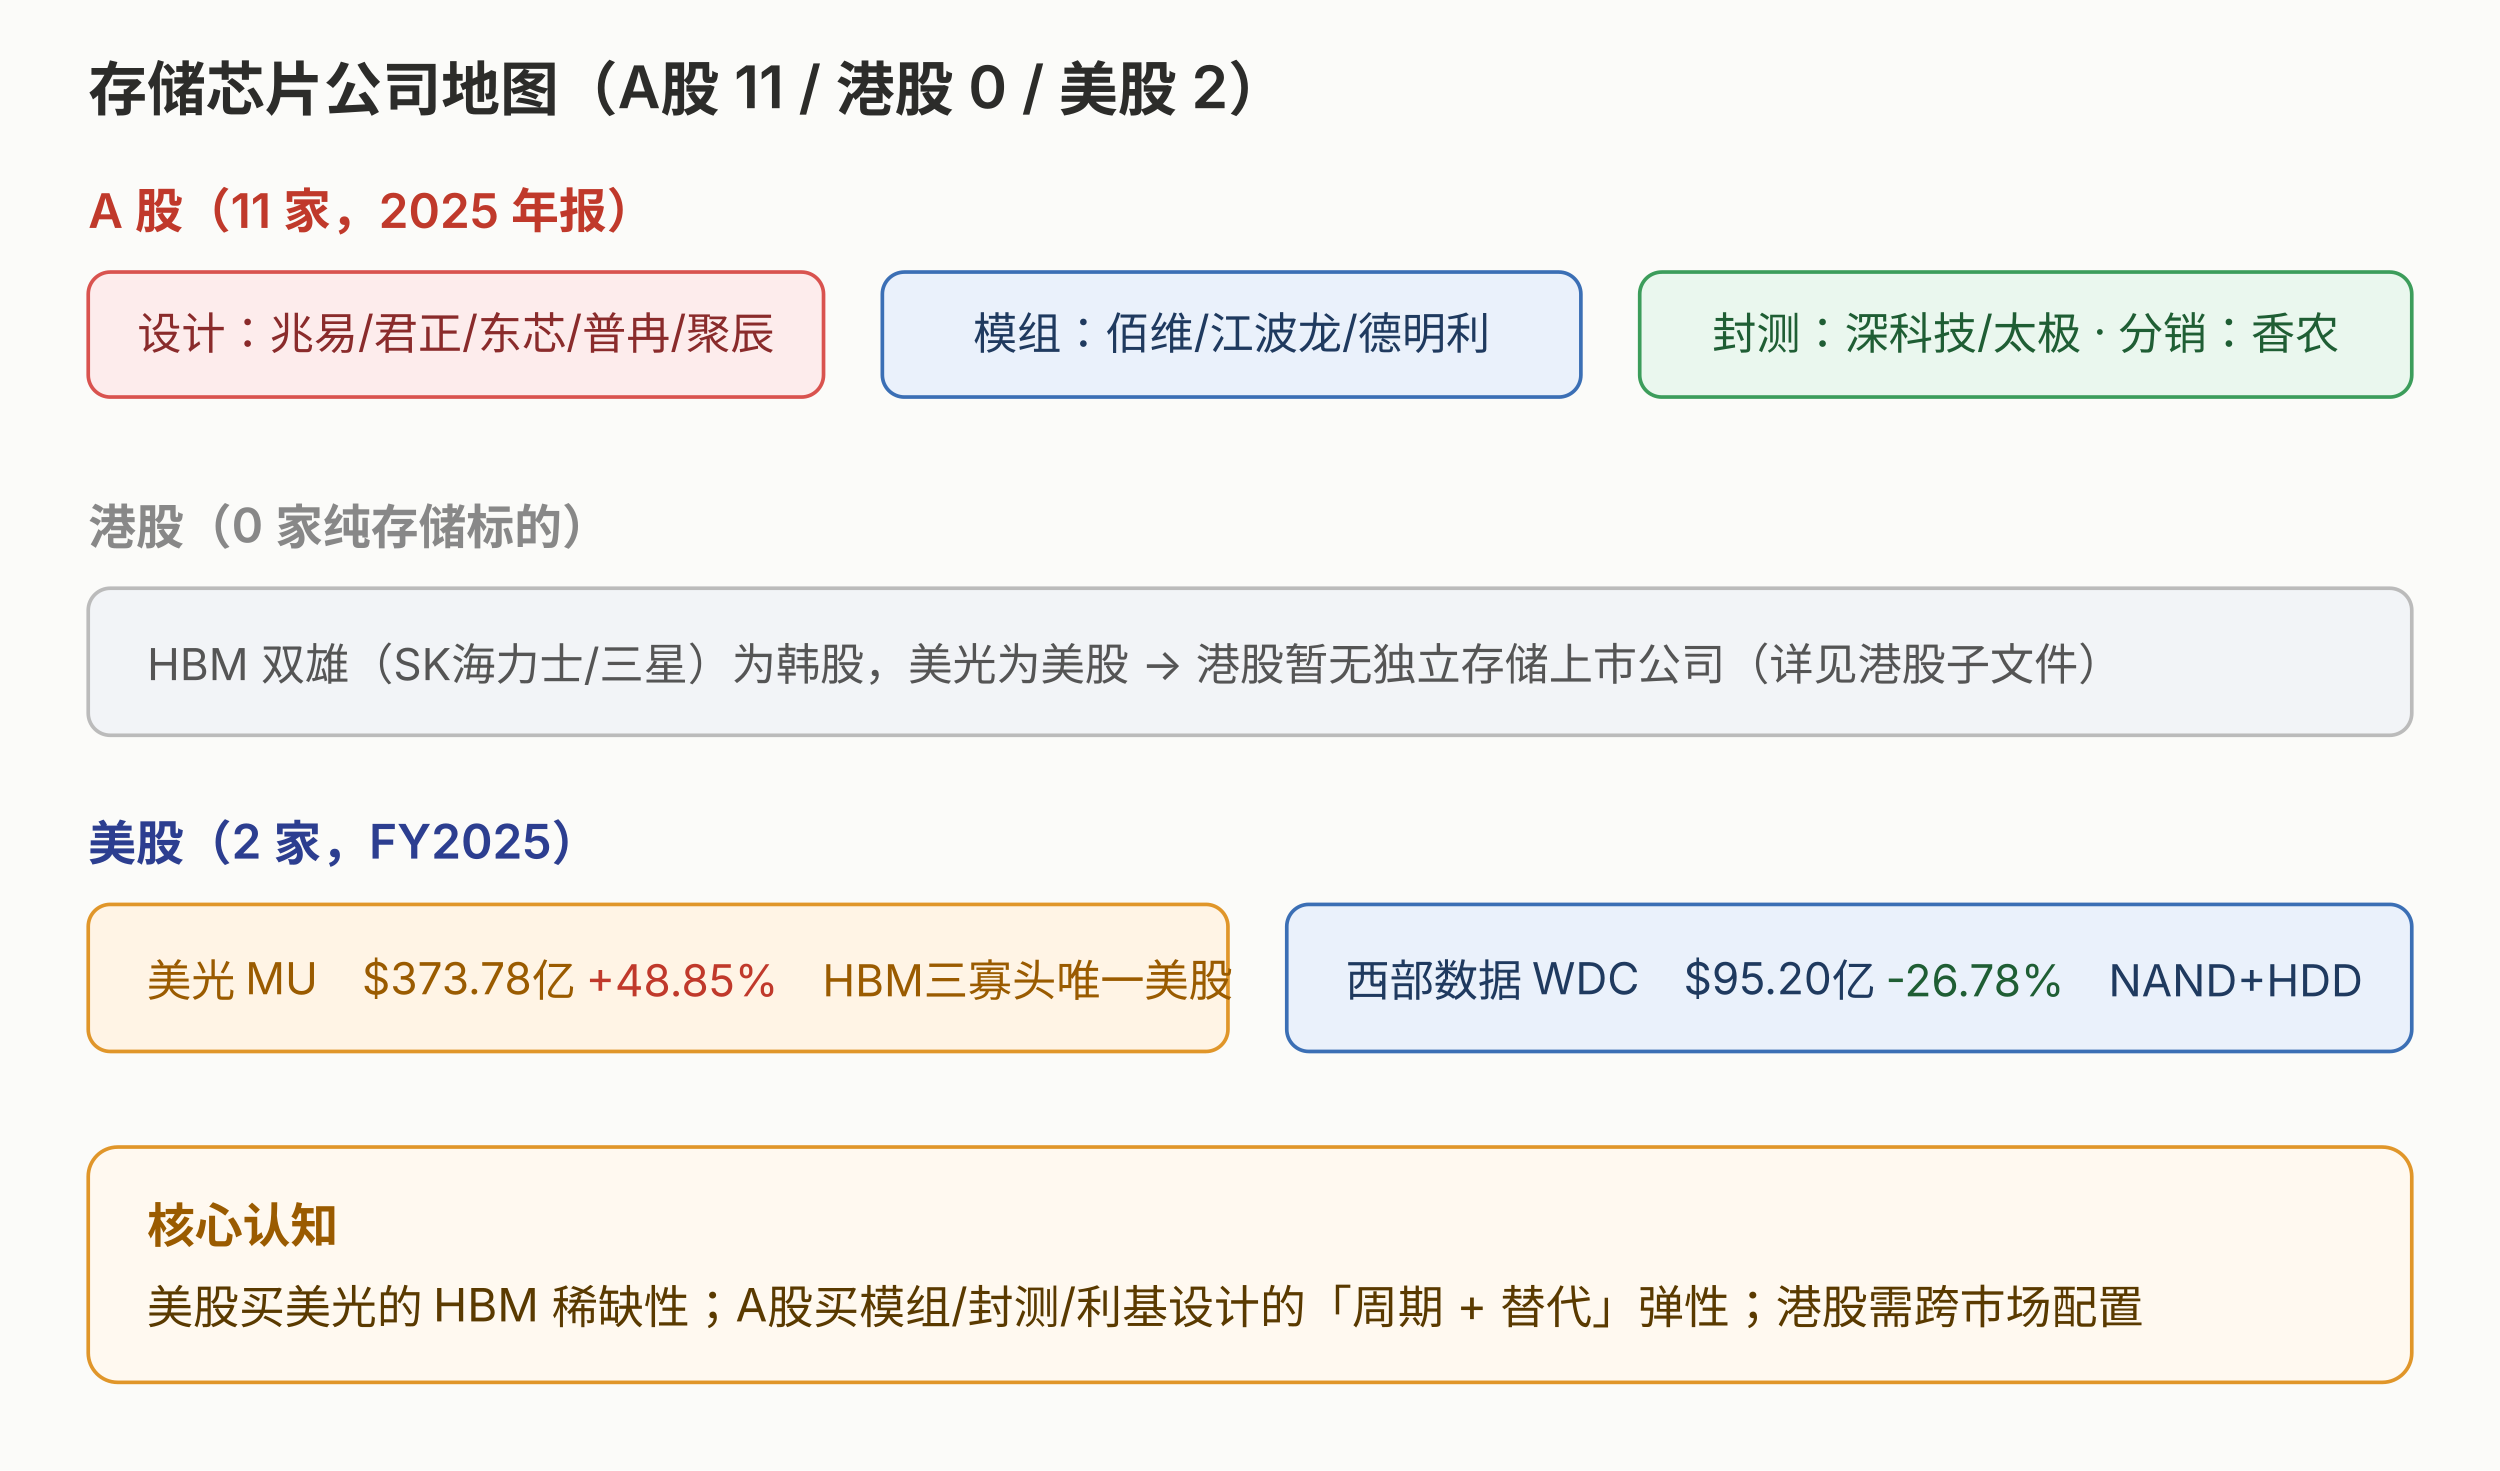
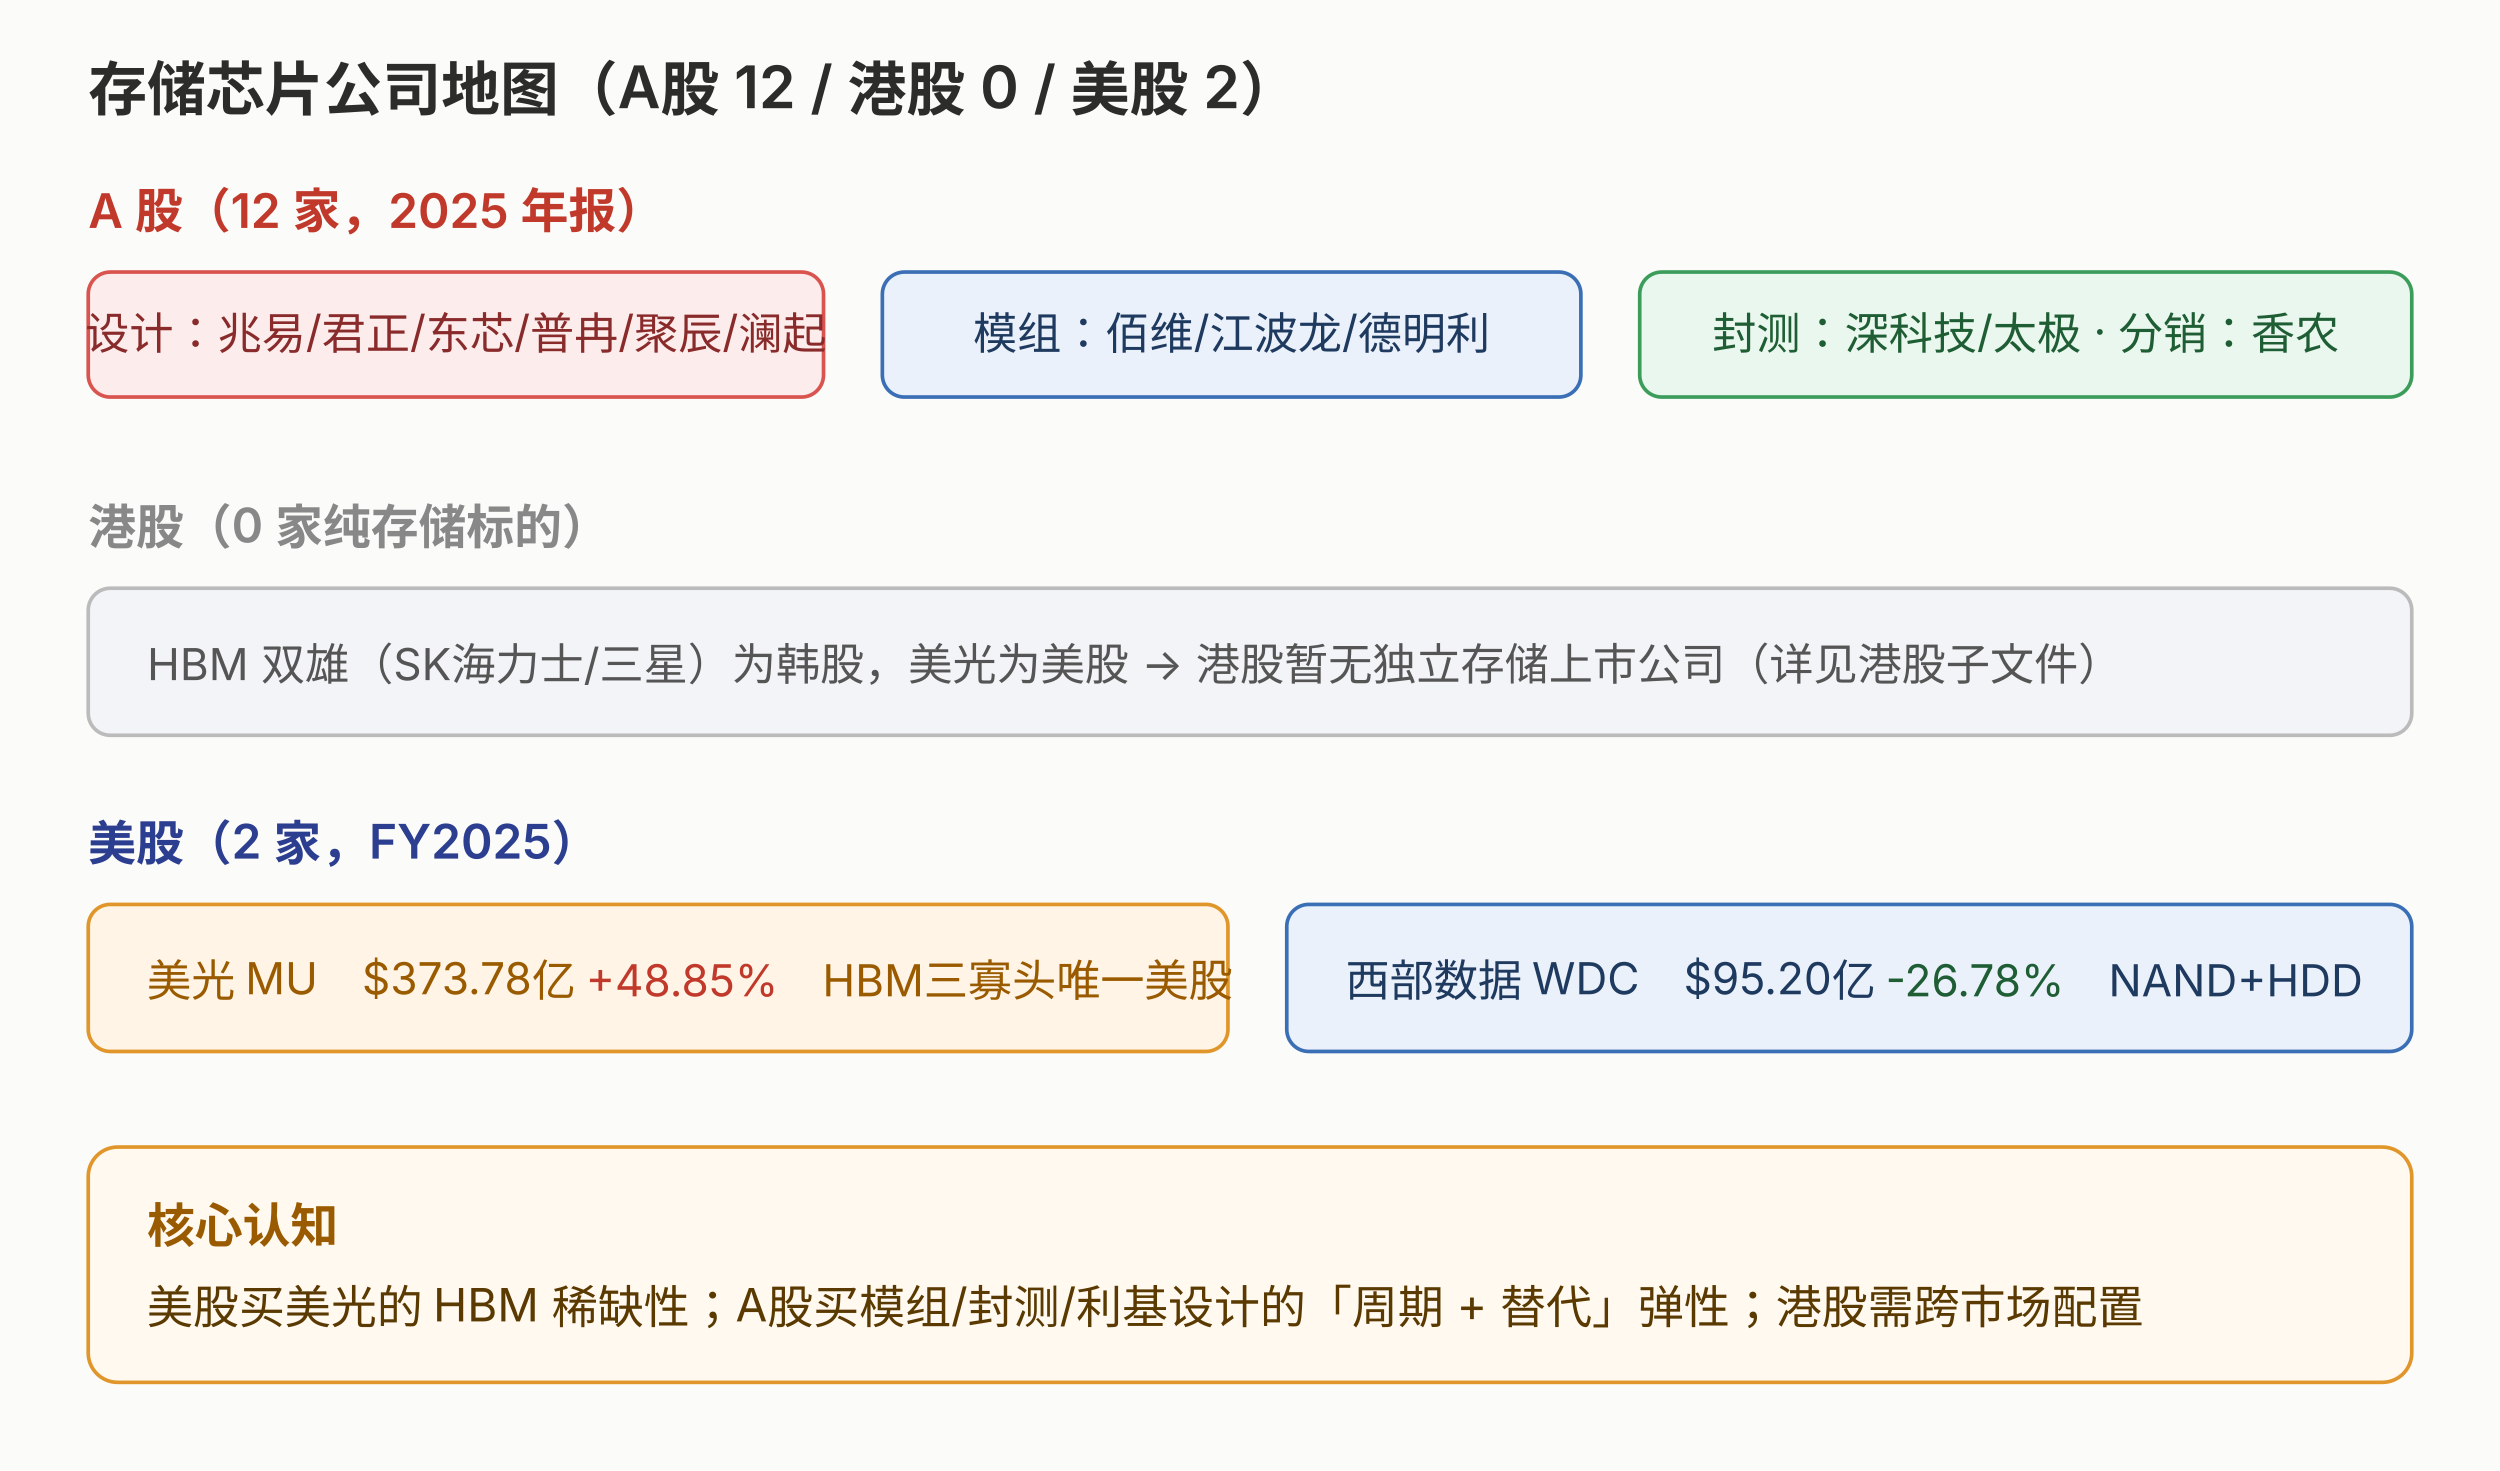
<svg xmlns="http://www.w3.org/2000/svg" viewBox="0 0 680 400" font-family="-apple-system, PingFang SC, Microsoft YaHei, sans-serif">
  <rect width="680" height="400" fill="#FBFBF9" />
-   <text x="24" y="30" font-size="16" font-weight="600" fill="#2C2C2A">存储芯片公司地图（A股 11 / 港股 0 / 美股 2）</text>
-   <text x="24" y="62" font-size="13" font-weight="600" fill="#C0392B">A 股（11 家，2025 年报）</text>
+   <text x="24" y="30" font-size="16" font-weight="600" fill="#2C2C2A">存储芯片公司地图（A股 12 / 港股 0 / 美股 2）</text>
+   <text x="24" y="62" font-size="13" font-weight="600" fill="#C0392B">A 股（12 家，2025 年报）</text>
  <g font-size="12">
    <rect x="24" y="74" width="200" height="34" rx="6" fill="#FDECEC" stroke="#D9534F" />
-     <text x="124" y="95" text-anchor="middle" fill="#8A2B2B">设计：兆易/君正/东芯/普冉/聚辰</text>
+     <text x="124" y="95" text-anchor="middle" fill="#8A2B2B">设计：兆易/君正/东芯/普冉/聚辰/澜起</text>
    <rect x="240" y="74" width="190" height="34" rx="6" fill="#EAF1FB" stroke="#3B6FB5" />
    <text x="335" y="95" text-anchor="middle" fill="#1F3A5F">模组：佰维/江波龙/德明利</text>
    <rect x="446" y="74" width="210" height="34" rx="6" fill="#EAF7EE" stroke="#3C9D5B" />
    <text x="551" y="95" text-anchor="middle" fill="#1F5E34">封测：深科技/太极 · 分销：香农</text>
  </g>
  <text x="24" y="148" font-size="13" font-weight="600" fill="#888">港股（0 家纯存储标的）</text>
  <rect x="24" y="160" width="632" height="40" rx="6" fill="#F2F4F7" stroke="#bbb" />
  <text x="40" y="185" font-size="12" fill="#555">HBM 双雄（SK海力士/三星）为韩股，美光为美股 → 港股暂无独立存储上市公司（详见港股子文件）</text>
  <text x="24" y="234" font-size="13" font-weight="600" fill="#2C3E90">美股（2 家，FY2025）</text>
  <g font-size="12">
    <rect x="24" y="246" width="310" height="40" rx="6" fill="#FFF4E5" stroke="#E0962A" />
    <text x="40" y="271" fill="#9A5B00">美光 MU　$373.78亿 <tspan fill="#C0392B">+48.85%</tspan>　HBM三寡头唯一美股</text>
    <rect x="350" y="246" width="306" height="40" rx="6" fill="#EAF1FB" stroke="#3B6FB5" />
    <text x="366" y="271" fill="#1F3A5F">西部数据 WDC　$95.20亿 <tspan fill="#1F5E34">-26.78%</tspan>　NAND+HDD</text>
  </g>
  <g>
    <rect x="24" y="312" width="632" height="64" rx="8" fill="#FFF9F0" stroke="#E0962A" />
    <text x="40" y="338" font-size="13" font-weight="600" fill="#9A5B00">核心认知</text>
    <text x="40" y="360" font-size="12.5" fill="#5A3A00">美股买美光的 HBM 稀缺性；A股买模组/封测/利基设计的「周期 + 替代」弹性；港股需跨市场配置</text>
  </g>
</svg>
